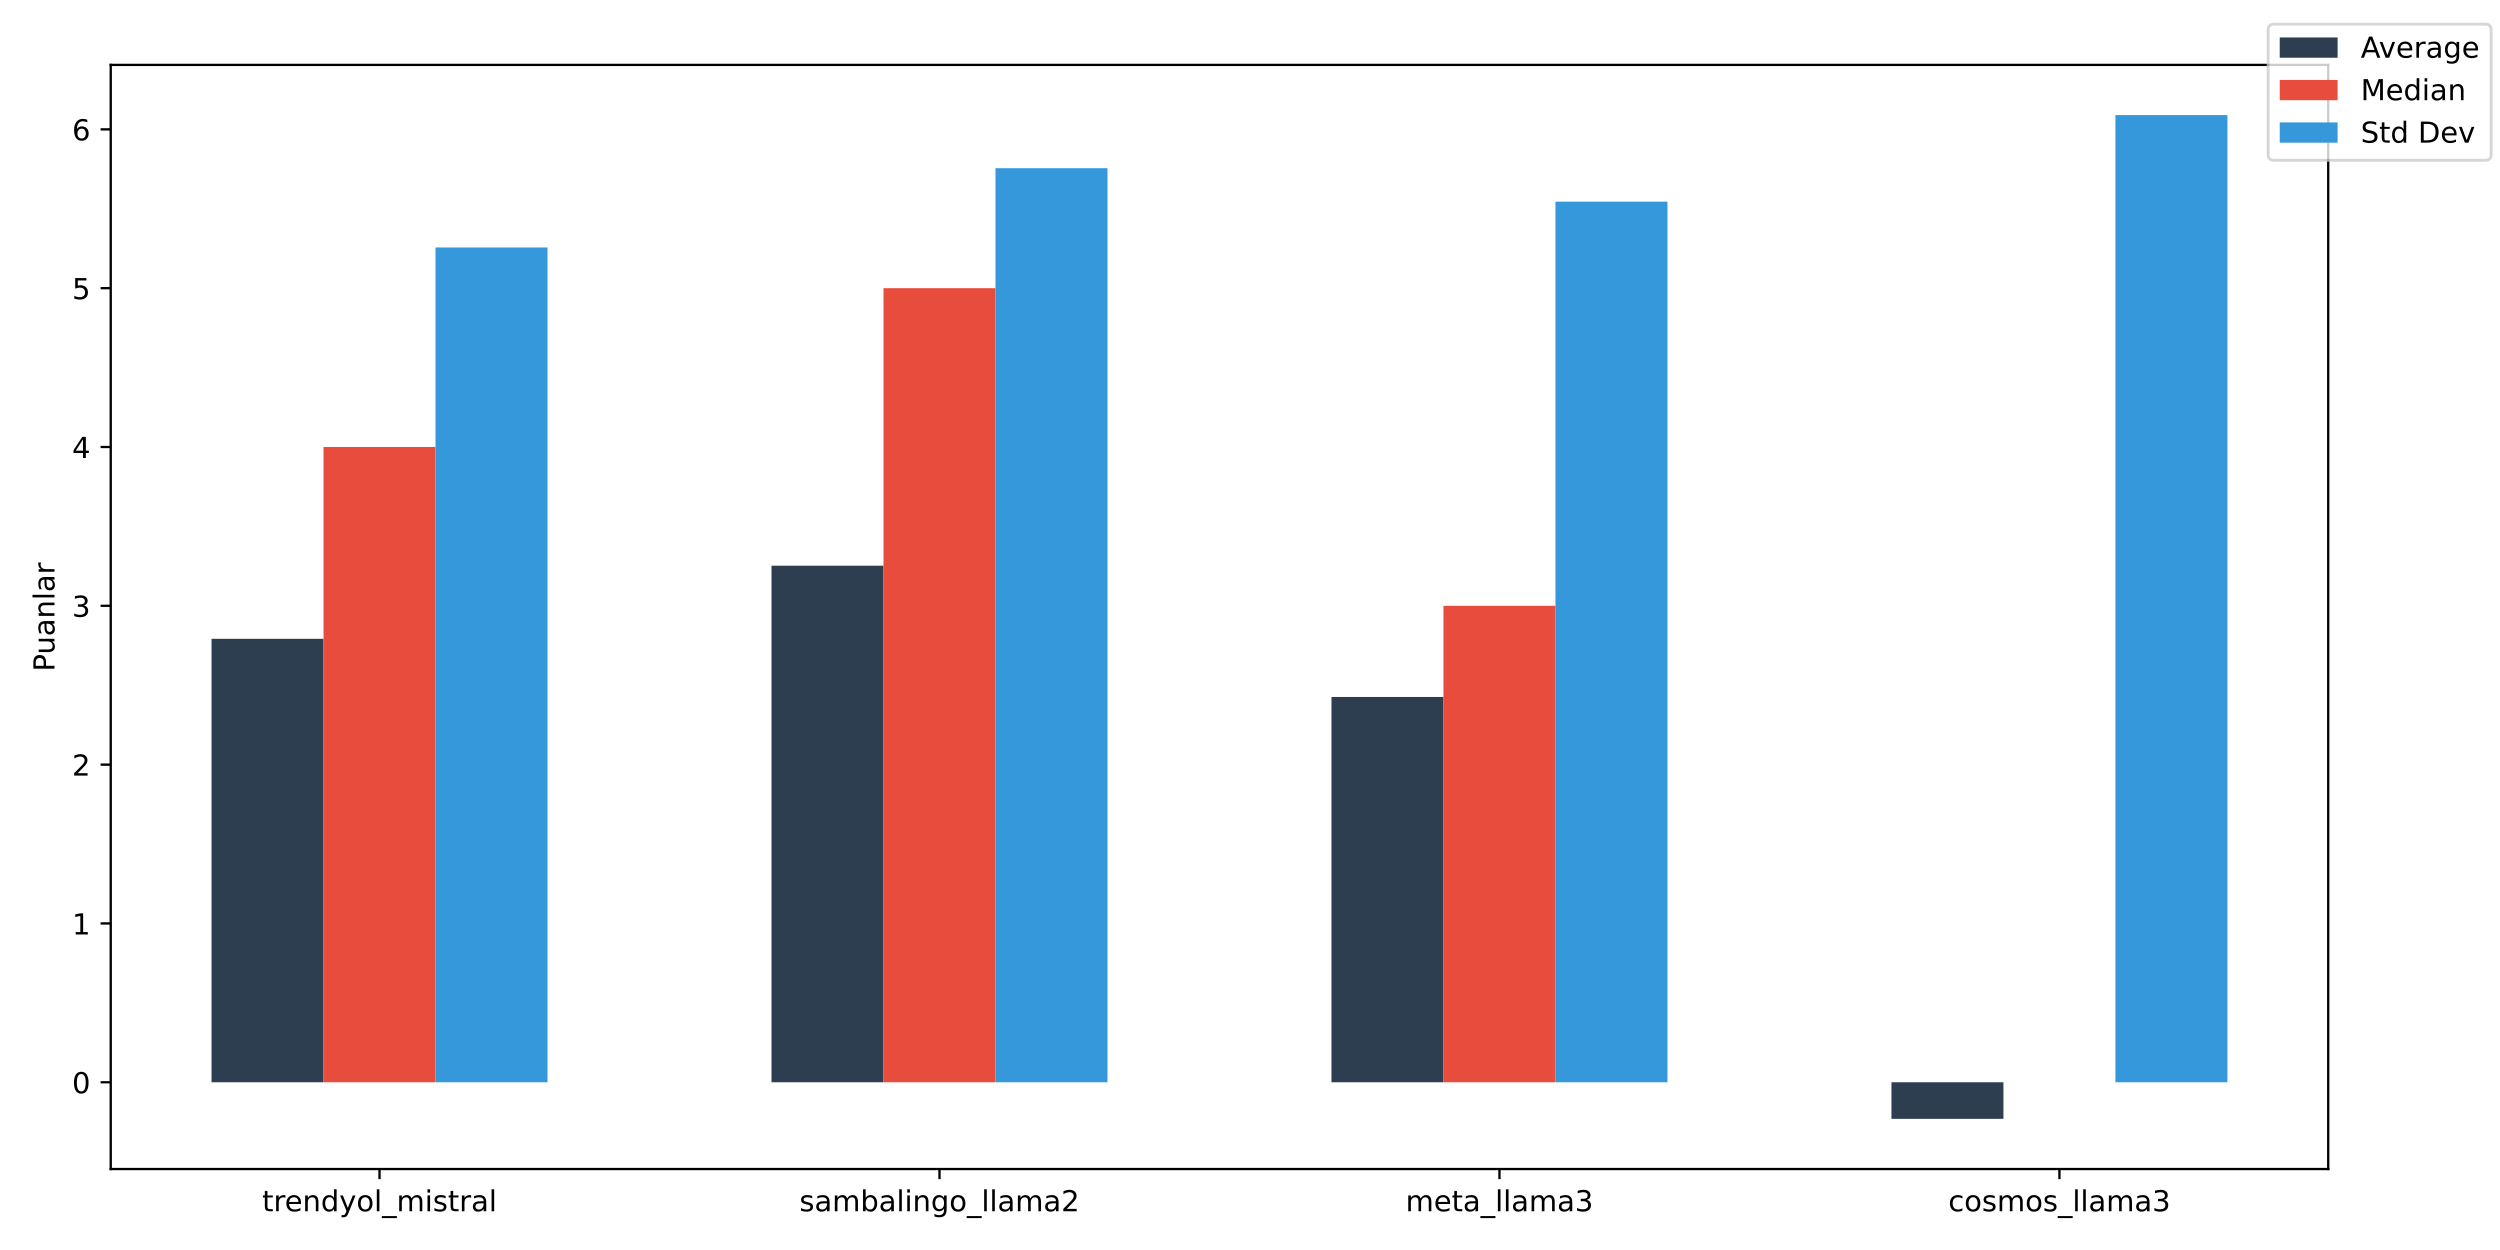
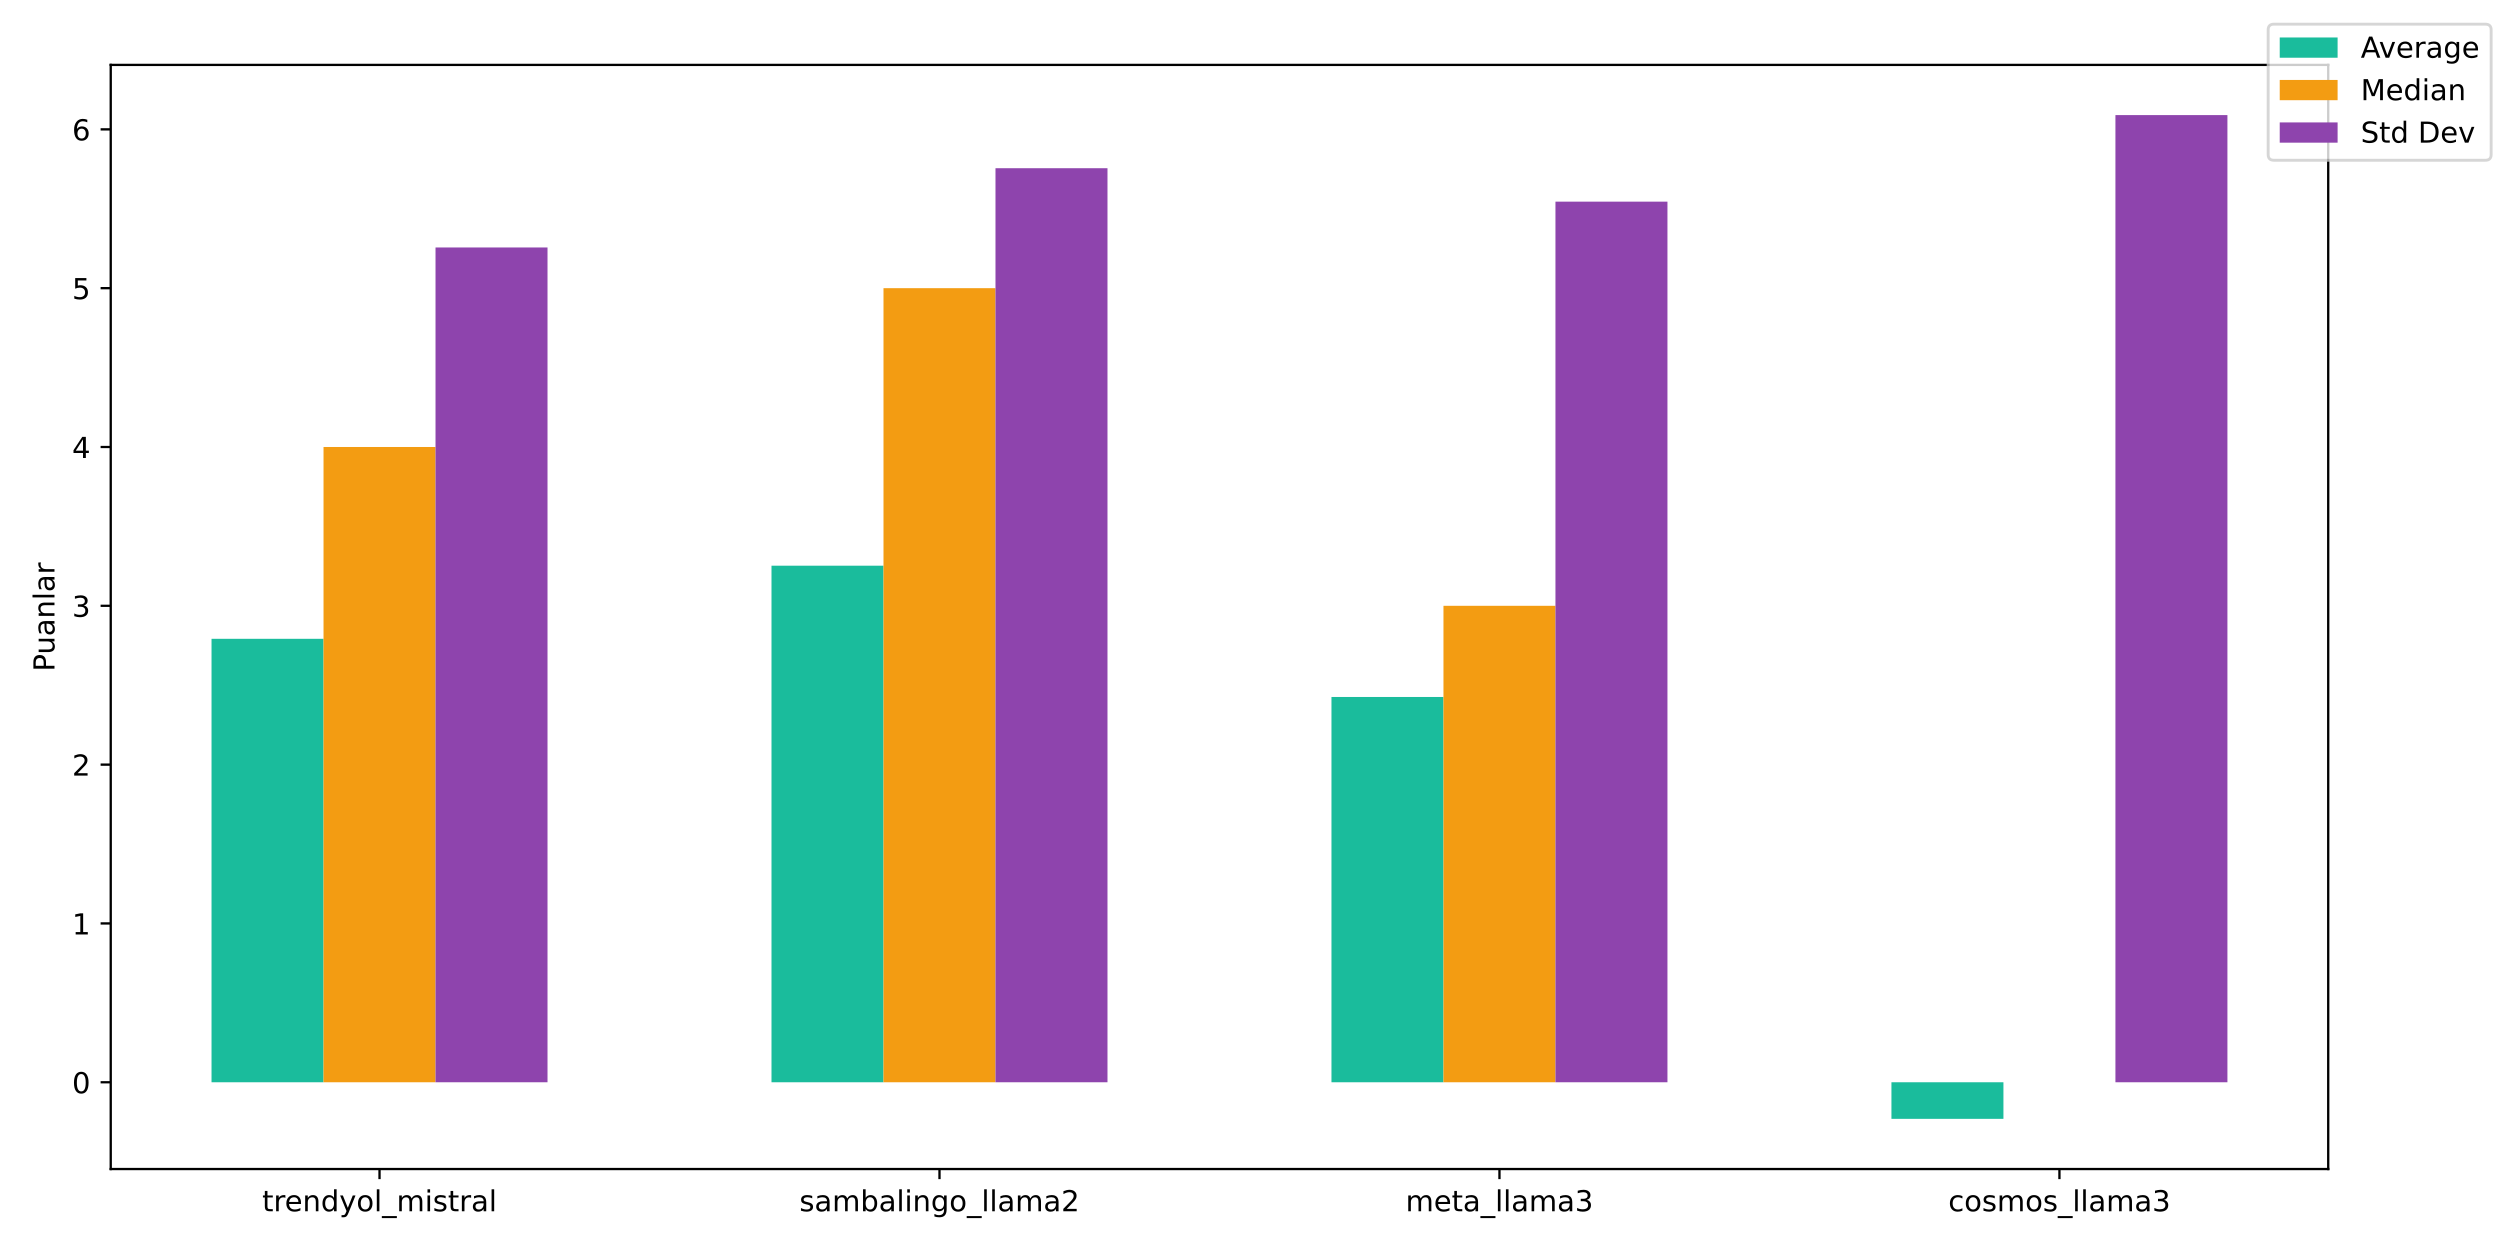
<svg xmlns="http://www.w3.org/2000/svg" xmlns:xlink="http://www.w3.org/1999/xlink" width="864pt" height="432pt" viewBox="0 0 864 432" version="1.1">
  <defs>
    <style type="text/css">*{stroke-linejoin: round; stroke-linecap: butt}</style>
  </defs>
  <g id="figure_1">
    <g id="patch_1">
      <path d="M 0 432  L 864 432  L 864 0  L 0 0  z " style="fill: #ffffff" />
    </g>
    <g id="axes_1">
      <g id="patch_2">
        <path d="M 38.27 404.019  L 804.632 404.019  L 804.632 22.432  L 38.27 22.432  z " style="fill: #ffffff" />
      </g>
      <g id="patch_3">
-         <path d="M 73.105 374.03  L 111.81 374.03  L 111.81 220.773  L 73.105 220.773  z " clip-path="url(#pda734af871)" style="fill: #2c3e50" />
+         <path d="M 73.105 374.03  L 111.81 374.03  L 111.81 220.773  L 73.105 220.773  z " clip-path="url(#p0c0af66d58)" style="fill: #1abc9c" />
      </g>
      <g id="patch_4">
-         <path d="M 266.63 374.03  L 305.336 374.03  L 305.336 195.504  L 266.63 195.504  z " clip-path="url(#pda734af871)" style="fill: #2c3e50" />
+         <path d="M 266.63 374.03  L 305.336 374.03  L 305.336 195.504  L 266.63 195.504  z " clip-path="url(#p0c0af66d58)" style="fill: #1abc9c" />
      </g>
      <g id="patch_5">
-         <path d="M 460.156 374.03  L 498.861 374.03  L 498.861 240.875  L 460.156 240.875  z " clip-path="url(#pda734af871)" style="fill: #2c3e50" />
+         <path d="M 460.156 374.03  L 498.861 374.03  L 498.861 240.875  L 460.156 240.875  z " clip-path="url(#p0c0af66d58)" style="fill: #1abc9c" />
      </g>
      <g id="patch_6">
-         <path d="M 653.682 374.03  L 692.387 374.03  L 692.387 386.674  L 653.682 386.674  z " clip-path="url(#pda734af871)" style="fill: #2c3e50" />
+         <path d="M 653.682 374.03  L 692.387 374.03  L 692.387 386.674  L 653.682 386.674  z " clip-path="url(#p0c0af66d58)" style="fill: #1abc9c" />
      </g>
      <g id="patch_7">
-         <path d="M 111.81 374.03  L 150.515 374.03  L 150.515 154.481  L 111.81 154.481  z " clip-path="url(#pda734af871)" style="fill: #e74c3c" />
+         <path d="M 111.81 374.03  L 150.515 374.03  L 150.515 154.481  L 111.81 154.481  z " clip-path="url(#p0c0af66d58)" style="fill: #f39c12" />
      </g>
      <g id="patch_8">
-         <path d="M 305.336 374.03  L 344.041 374.03  L 344.041 99.594  L 305.336 99.594  z " clip-path="url(#pda734af871)" style="fill: #e74c3c" />
+         <path d="M 305.336 374.03  L 344.041 374.03  L 344.041 99.594  L 305.336 99.594  z " clip-path="url(#p0c0af66d58)" style="fill: #f39c12" />
      </g>
      <g id="patch_9">
-         <path d="M 498.861 374.03  L 537.566 374.03  L 537.566 209.368  L 498.861 209.368  z " clip-path="url(#pda734af871)" style="fill: #e74c3c" />
+         <path d="M 498.861 374.03  L 537.566 374.03  L 537.566 209.368  L 498.861 209.368  z " clip-path="url(#p0c0af66d58)" style="fill: #f39c12" />
      </g>
      <g id="patch_10">
-         <path d="M 692.387 374.03  L 731.092 374.03  L 731.092 374.03  L 692.387 374.03  z " clip-path="url(#pda734af871)" style="fill: #e74c3c" />
+         <path d="M 692.387 374.03  L 731.092 374.03  L 731.092 374.03  L 692.387 374.03  z " clip-path="url(#p0c0af66d58)" style="fill: #f39c12" />
      </g>
      <g id="patch_11">
-         <path d="M 150.515 374.03  L 189.22 374.03  L 189.22 85.527  L 150.515 85.527  z " clip-path="url(#pda734af871)" style="fill: #3498db" />
+         <path d="M 150.515 374.03  L 189.22 374.03  L 189.22 85.527  L 150.515 85.527  z " clip-path="url(#p0c0af66d58)" style="fill: #8e44ad" />
      </g>
      <g id="patch_12">
-         <path d="M 344.041 374.03  L 382.746 374.03  L 382.746 58.135  L 344.041 58.135  z " clip-path="url(#pda734af871)" style="fill: #3498db" />
+         <path d="M 344.041 374.03  L 382.746 374.03  L 382.746 58.135  L 344.041 58.135  z " clip-path="url(#p0c0af66d58)" style="fill: #8e44ad" />
      </g>
      <g id="patch_13">
-         <path d="M 537.566 374.03  L 576.272 374.03  L 576.272 69.69  L 537.566 69.69  z " clip-path="url(#pda734af871)" style="fill: #3498db" />
+         <path d="M 537.566 374.03  L 576.272 374.03  L 576.272 69.69  L 537.566 69.69  z " clip-path="url(#p0c0af66d58)" style="fill: #8e44ad" />
      </g>
      <g id="patch_14">
-         <path d="M 731.092 374.03  L 769.797 374.03  L 769.797 39.777  L 731.092 39.777  z " clip-path="url(#pda734af871)" style="fill: #3498db" />
+         <path d="M 731.092 374.03  L 769.797 374.03  L 769.797 39.777  L 731.092 39.777  z " clip-path="url(#p0c0af66d58)" style="fill: #8e44ad" />
      </g>
      <g id="matplotlib.axis_1">
        <g id="xtick_1">
          <g id="line2d_1">
            <defs>
-               <path id="mf1805f4646" d="M 0 0  L 0 3.5  " style="stroke: #000000; stroke-width: 0.8" />
-             </defs>
-             <g>
-               <use xlink:href="#mf1805f4646" x="131.162" y="404.019" style="stroke: #000000; stroke-width: 0.8" />
+               <path id="m2379ee2d5a" d="M 0 0  L 0 3.5  " style="stroke: #000000; stroke-width: 0.8" />
+             </defs>
+             <g>
+               <use xlink:href="#m2379ee2d5a" x="131.162" y="404.019" style="stroke: #000000; stroke-width: 0.8" />
            </g>
          </g>
          <g id="text_1">
            <g transform="translate(90.59908 418.6172) scale(0.1 -0.1)">
              <defs>
                <path id="DejaVuSans-74" d="M 1172 4494  L 1172 3500  L 2356 3500  L 2356 3053  L 1172 3053  L 1172 1153  Q 1172 725 1289 603  Q 1406 481 1766 481  L 2356 481  L 2356 0  L 1766 0  Q 1100 0 847 248  Q 594 497 594 1153  L 594 3053  L 172 3053  L 172 3500  L 594 3500  L 594 4494  L 1172 4494  z " transform="scale(0.015625)" />
                <path id="DejaVuSans-72" d="M 2631 2963  Q 2534 3019 2420 3045  Q 2306 3072 2169 3072  Q 1681 3072 1420 2755  Q 1159 2438 1159 1844  L 1159 0  L 581 0  L 581 3500  L 1159 3500  L 1159 2956  Q 1341 3275 1631 3429  Q 1922 3584 2338 3584  Q 2397 3584 2469 3576  Q 2541 3569 2628 3553  L 2631 2963  z " transform="scale(0.015625)" />
                <path id="DejaVuSans-65" d="M 3597 1894  L 3597 1613  L 953 1613  Q 991 1019 1311 708  Q 1631 397 2203 397  Q 2534 397 2845 478  Q 3156 559 3463 722  L 3463 178  Q 3153 47 2828 -22  Q 2503 -91 2169 -91  Q 1331 -91 842 396  Q 353 884 353 1716  Q 353 2575 817 3079  Q 1281 3584 2069 3584  Q 2775 3584 3186 3129  Q 3597 2675 3597 1894  z M 3022 2063  Q 3016 2534 2758 2815  Q 2500 3097 2075 3097  Q 1594 3097 1305 2825  Q 1016 2553 972 2059  L 3022 2063  z " transform="scale(0.015625)" />
                <path id="DejaVuSans-6e" d="M 3513 2113  L 3513 0  L 2938 0  L 2938 2094  Q 2938 2591 2744 2837  Q 2550 3084 2163 3084  Q 1697 3084 1428 2787  Q 1159 2491 1159 1978  L 1159 0  L 581 0  L 581 3500  L 1159 3500  L 1159 2956  Q 1366 3272 1645 3428  Q 1925 3584 2291 3584  Q 2894 3584 3203 3211  Q 3513 2838 3513 2113  z " transform="scale(0.015625)" />
                <path id="DejaVuSans-64" d="M 2906 2969  L 2906 4863  L 3481 4863  L 3481 0  L 2906 0  L 2906 525  Q 2725 213 2448 61  Q 2172 -91 1784 -91  Q 1150 -91 751 415  Q 353 922 353 1747  Q 353 2572 751 3078  Q 1150 3584 1784 3584  Q 2172 3584 2448 3432  Q 2725 3281 2906 2969  z M 947 1747  Q 947 1113 1208 752  Q 1469 391 1925 391  Q 2381 391 2643 752  Q 2906 1113 2906 1747  Q 2906 2381 2643 2742  Q 2381 3103 1925 3103  Q 1469 3103 1208 2742  Q 947 2381 947 1747  z " transform="scale(0.015625)" />
                <path id="DejaVuSans-79" d="M 2059 -325  Q 1816 -950 1584 -1140  Q 1353 -1331 966 -1331  L 506 -1331  L 506 -850  L 844 -850  Q 1081 -850 1212 -737  Q 1344 -625 1503 -206  L 1606 56  L 191 3500  L 800 3500  L 1894 763  L 2988 3500  L 3597 3500  L 2059 -325  z " transform="scale(0.015625)" />
                <path id="DejaVuSans-6f" d="M 1959 3097  Q 1497 3097 1228 2736  Q 959 2375 959 1747  Q 959 1119 1226 758  Q 1494 397 1959 397  Q 2419 397 2687 759  Q 2956 1122 2956 1747  Q 2956 2369 2687 2733  Q 2419 3097 1959 3097  z M 1959 3584  Q 2709 3584 3137 3096  Q 3566 2609 3566 1747  Q 3566 888 3137 398  Q 2709 -91 1959 -91  Q 1206 -91 779 398  Q 353 888 353 1747  Q 353 2609 779 3096  Q 1206 3584 1959 3584  z " transform="scale(0.015625)" />
                <path id="DejaVuSans-6c" d="M 603 4863  L 1178 4863  L 1178 0  L 603 0  L 603 4863  z " transform="scale(0.015625)" />
                <path id="DejaVuSans-5f" d="M 3263 -1063  L 3263 -1509  L -63 -1509  L -63 -1063  L 3263 -1063  z " transform="scale(0.015625)" />
                <path id="DejaVuSans-6d" d="M 3328 2828  Q 3544 3216 3844 3400  Q 4144 3584 4550 3584  Q 5097 3584 5394 3201  Q 5691 2819 5691 2113  L 5691 0  L 5113 0  L 5113 2094  Q 5113 2597 4934 2840  Q 4756 3084 4391 3084  Q 3944 3084 3684 2787  Q 3425 2491 3425 1978  L 3425 0  L 2847 0  L 2847 2094  Q 2847 2600 2669 2842  Q 2491 3084 2119 3084  Q 1678 3084 1418 2786  Q 1159 2488 1159 1978  L 1159 0  L 581 0  L 581 3500  L 1159 3500  L 1159 2956  Q 1356 3278 1631 3431  Q 1906 3584 2284 3584  Q 2666 3584 2933 3390  Q 3200 3197 3328 2828  z " transform="scale(0.015625)" />
                <path id="DejaVuSans-69" d="M 603 3500  L 1178 3500  L 1178 0  L 603 0  L 603 3500  z M 603 4863  L 1178 4863  L 1178 4134  L 603 4134  L 603 4863  z " transform="scale(0.015625)" />
                <path id="DejaVuSans-73" d="M 2834 3397  L 2834 2853  Q 2591 2978 2328 3040  Q 2066 3103 1784 3103  Q 1356 3103 1142 2972  Q 928 2841 928 2578  Q 928 2378 1081 2264  Q 1234 2150 1697 2047  L 1894 2003  Q 2506 1872 2764 1633  Q 3022 1394 3022 966  Q 3022 478 2636 193  Q 2250 -91 1575 -91  Q 1294 -91 989 -36  Q 684 19 347 128  L 347 722  Q 666 556 975 473  Q 1284 391 1588 391  Q 1994 391 2212 530  Q 2431 669 2431 922  Q 2431 1156 2273 1281  Q 2116 1406 1581 1522  L 1381 1569  Q 847 1681 609 1914  Q 372 2147 372 2553  Q 372 3047 722 3315  Q 1072 3584 1716 3584  Q 2034 3584 2315 3537  Q 2597 3491 2834 3397  z " transform="scale(0.015625)" />
                <path id="DejaVuSans-61" d="M 2194 1759  Q 1497 1759 1228 1600  Q 959 1441 959 1056  Q 959 750 1161 570  Q 1363 391 1709 391  Q 2188 391 2477 730  Q 2766 1069 2766 1631  L 2766 1759  L 2194 1759  z M 3341 1997  L 3341 0  L 2766 0  L 2766 531  Q 2569 213 2275 61  Q 1981 -91 1556 -91  Q 1019 -91 701 211  Q 384 513 384 1019  Q 384 1609 779 1909  Q 1175 2209 1959 2209  L 2766 2209  L 2766 2266  Q 2766 2663 2505 2880  Q 2244 3097 1772 3097  Q 1472 3097 1187 3025  Q 903 2953 641 2809  L 641 3341  Q 956 3463 1253 3523  Q 1550 3584 1831 3584  Q 2591 3584 2966 3190  Q 3341 2797 3341 1997  z " transform="scale(0.015625)" />
              </defs>
              <use xlink:href="#DejaVuSans-74" />
              <use xlink:href="#DejaVuSans-72" x="39.209" />
              <use xlink:href="#DejaVuSans-65" x="78.072" />
              <use xlink:href="#DejaVuSans-6e" x="139.596" />
              <use xlink:href="#DejaVuSans-64" x="202.975" />
              <use xlink:href="#DejaVuSans-79" x="266.451" />
              <use xlink:href="#DejaVuSans-6f" x="325.631" />
              <use xlink:href="#DejaVuSans-6c" x="386.812" />
              <use xlink:href="#DejaVuSans-5f" x="414.596" />
              <use xlink:href="#DejaVuSans-6d" x="464.596" />
              <use xlink:href="#DejaVuSans-69" x="562.008" />
              <use xlink:href="#DejaVuSans-73" x="589.791" />
              <use xlink:href="#DejaVuSans-74" x="641.891" />
              <use xlink:href="#DejaVuSans-72" x="681.1" />
              <use xlink:href="#DejaVuSans-61" x="722.213" />
              <use xlink:href="#DejaVuSans-6c" x="783.492" />
            </g>
          </g>
        </g>
        <g id="xtick_2">
          <g id="line2d_2">
            <g>
-               <use xlink:href="#mf1805f4646" x="324.688" y="404.019" style="stroke: #000000; stroke-width: 0.8" />
+               <use xlink:href="#m2379ee2d5a" x="324.688" y="404.019" style="stroke: #000000; stroke-width: 0.8" />
            </g>
          </g>
          <g id="text_2">
            <g transform="translate(276.2725 418.6172) scale(0.1 -0.1)">
              <defs>
                <path id="DejaVuSans-62" d="M 3116 1747  Q 3116 2381 2855 2742  Q 2594 3103 2138 3103  Q 1681 3103 1420 2742  Q 1159 2381 1159 1747  Q 1159 1113 1420 752  Q 1681 391 2138 391  Q 2594 391 2855 752  Q 3116 1113 3116 1747  z M 1159 2969  Q 1341 3281 1617 3432  Q 1894 3584 2278 3584  Q 2916 3584 3314 3078  Q 3713 2572 3713 1747  Q 3713 922 3314 415  Q 2916 -91 2278 -91  Q 1894 -91 1617 61  Q 1341 213 1159 525  L 1159 0  L 581 0  L 581 4863  L 1159 4863  L 1159 2969  z " transform="scale(0.015625)" />
                <path id="DejaVuSans-67" d="M 2906 1791  Q 2906 2416 2648 2759  Q 2391 3103 1925 3103  Q 1463 3103 1205 2759  Q 947 2416 947 1791  Q 947 1169 1205 825  Q 1463 481 1925 481  Q 2391 481 2648 825  Q 2906 1169 2906 1791  z M 3481 434  Q 3481 -459 3084 -895  Q 2688 -1331 1869 -1331  Q 1566 -1331 1297 -1286  Q 1028 -1241 775 -1147  L 775 -588  Q 1028 -725 1275 -790  Q 1522 -856 1778 -856  Q 2344 -856 2625 -561  Q 2906 -266 2906 331  L 2906 616  Q 2728 306 2450 153  Q 2172 0 1784 0  Q 1141 0 747 490  Q 353 981 353 1791  Q 353 2603 747 3093  Q 1141 3584 1784 3584  Q 2172 3584 2450 3431  Q 2728 3278 2906 2969  L 2906 3500  L 3481 3500  L 3481 434  z " transform="scale(0.015625)" />
                <path id="DejaVuSans-32" d="M 1228 531  L 3431 531  L 3431 0  L 469 0  L 469 531  Q 828 903 1448 1529  Q 2069 2156 2228 2338  Q 2531 2678 2651 2914  Q 2772 3150 2772 3378  Q 2772 3750 2511 3984  Q 2250 4219 1831 4219  Q 1534 4219 1204 4116  Q 875 4013 500 3803  L 500 4441  Q 881 4594 1212 4672  Q 1544 4750 1819 4750  Q 2544 4750 2975 4387  Q 3406 4025 3406 3419  Q 3406 3131 3298 2873  Q 3191 2616 2906 2266  Q 2828 2175 2409 1742  Q 1991 1309 1228 531  z " transform="scale(0.015625)" />
              </defs>
              <use xlink:href="#DejaVuSans-73" />
              <use xlink:href="#DejaVuSans-61" x="52.1" />
              <use xlink:href="#DejaVuSans-6d" x="113.379" />
              <use xlink:href="#DejaVuSans-62" x="210.791" />
              <use xlink:href="#DejaVuSans-61" x="274.268" />
              <use xlink:href="#DejaVuSans-6c" x="335.547" />
              <use xlink:href="#DejaVuSans-69" x="363.33" />
              <use xlink:href="#DejaVuSans-6e" x="391.113" />
              <use xlink:href="#DejaVuSans-67" x="454.492" />
              <use xlink:href="#DejaVuSans-6f" x="517.969" />
              <use xlink:href="#DejaVuSans-5f" x="579.15" />
              <use xlink:href="#DejaVuSans-6c" x="629.15" />
              <use xlink:href="#DejaVuSans-6c" x="656.934" />
              <use xlink:href="#DejaVuSans-61" x="684.717" />
              <use xlink:href="#DejaVuSans-6d" x="745.996" />
              <use xlink:href="#DejaVuSans-61" x="843.408" />
              <use xlink:href="#DejaVuSans-32" x="904.688" />
            </g>
          </g>
        </g>
        <g id="xtick_3">
          <g id="line2d_3">
            <g>
-               <use xlink:href="#mf1805f4646" x="518.214" y="404.019" style="stroke: #000000; stroke-width: 0.8" />
+               <use xlink:href="#m2379ee2d5a" x="518.214" y="404.019" style="stroke: #000000; stroke-width: 0.8" />
            </g>
          </g>
          <g id="text_3">
            <g transform="translate(485.785 418.6172) scale(0.1 -0.1)">
              <defs>
                <path id="DejaVuSans-33" d="M 2597 2516  Q 3050 2419 3304 2112  Q 3559 1806 3559 1356  Q 3559 666 3084 287  Q 2609 -91 1734 -91  Q 1441 -91 1130 -33  Q 819 25 488 141  L 488 750  Q 750 597 1062 519  Q 1375 441 1716 441  Q 2309 441 2620 675  Q 2931 909 2931 1356  Q 2931 1769 2642 2001  Q 2353 2234 1838 2234  L 1294 2234  L 1294 2753  L 1863 2753  Q 2328 2753 2575 2939  Q 2822 3125 2822 3475  Q 2822 3834 2567 4026  Q 2313 4219 1838 4219  Q 1578 4219 1281 4162  Q 984 4106 628 3988  L 628 4550  Q 988 4650 1302 4700  Q 1616 4750 1894 4750  Q 2613 4750 3031 4423  Q 3450 4097 3450 3541  Q 3450 3153 3228 2886  Q 3006 2619 2597 2516  z " transform="scale(0.015625)" />
              </defs>
              <use xlink:href="#DejaVuSans-6d" />
              <use xlink:href="#DejaVuSans-65" x="97.412" />
              <use xlink:href="#DejaVuSans-74" x="158.936" />
              <use xlink:href="#DejaVuSans-61" x="198.145" />
              <use xlink:href="#DejaVuSans-5f" x="259.424" />
              <use xlink:href="#DejaVuSans-6c" x="309.424" />
              <use xlink:href="#DejaVuSans-6c" x="337.207" />
              <use xlink:href="#DejaVuSans-61" x="364.99" />
              <use xlink:href="#DejaVuSans-6d" x="426.27" />
              <use xlink:href="#DejaVuSans-61" x="523.682" />
              <use xlink:href="#DejaVuSans-33" x="584.961" />
            </g>
          </g>
        </g>
        <g id="xtick_4">
          <g id="line2d_4">
            <g>
-               <use xlink:href="#mf1805f4646" x="711.74" y="404.019" style="stroke: #000000; stroke-width: 0.8" />
+               <use xlink:href="#m2379ee2d5a" x="711.74" y="404.019" style="stroke: #000000; stroke-width: 0.8" />
            </g>
          </g>
          <g id="text_4">
            <g transform="translate(673.3342 418.6172) scale(0.1 -0.1)">
              <defs>
                <path id="DejaVuSans-63" d="M 3122 3366  L 3122 2828  Q 2878 2963 2633 3030  Q 2388 3097 2138 3097  Q 1578 3097 1268 2742  Q 959 2388 959 1747  Q 959 1106 1268 751  Q 1578 397 2138 397  Q 2388 397 2633 464  Q 2878 531 3122 666  L 3122 134  Q 2881 22 2623 -34  Q 2366 -91 2075 -91  Q 1284 -91 818 406  Q 353 903 353 1747  Q 353 2603 823 3093  Q 1294 3584 2113 3584  Q 2378 3584 2631 3529  Q 2884 3475 3122 3366  z " transform="scale(0.015625)" />
              </defs>
              <use xlink:href="#DejaVuSans-63" />
              <use xlink:href="#DejaVuSans-6f" x="54.98" />
              <use xlink:href="#DejaVuSans-73" x="116.162" />
              <use xlink:href="#DejaVuSans-6d" x="168.262" />
              <use xlink:href="#DejaVuSans-6f" x="265.674" />
              <use xlink:href="#DejaVuSans-73" x="326.855" />
              <use xlink:href="#DejaVuSans-5f" x="378.955" />
              <use xlink:href="#DejaVuSans-6c" x="428.955" />
              <use xlink:href="#DejaVuSans-6c" x="456.738" />
              <use xlink:href="#DejaVuSans-61" x="484.521" />
              <use xlink:href="#DejaVuSans-6d" x="545.801" />
              <use xlink:href="#DejaVuSans-61" x="643.213" />
              <use xlink:href="#DejaVuSans-33" x="704.492" />
            </g>
          </g>
        </g>
      </g>
      <g id="matplotlib.axis_2">
        <g id="ytick_1">
          <g id="line2d_5">
            <defs>
-               <path id="m21c20b4b35" d="M 0 0  L -3.5 0  " style="stroke: #000000; stroke-width: 0.8" />
-             </defs>
-             <g>
-               <use xlink:href="#m21c20b4b35" x="38.27" y="374.03" style="stroke: #000000; stroke-width: 0.8" />
+               <path id="m5a64de2c67" d="M 0 0  L -3.5 0  " style="stroke: #000000; stroke-width: 0.8" />
+             </defs>
+             <g>
+               <use xlink:href="#m5a64de2c67" x="38.27" y="374.03" style="stroke: #000000; stroke-width: 0.8" />
            </g>
          </g>
          <g id="text_5">
            <g transform="translate(24.9075 377.829) scale(0.1 -0.1)">
              <defs>
                <path id="DejaVuSans-30" d="M 2034 4250  Q 1547 4250 1301 3770  Q 1056 3291 1056 2328  Q 1056 1369 1301 889  Q 1547 409 2034 409  Q 2525 409 2770 889  Q 3016 1369 3016 2328  Q 3016 3291 2770 3770  Q 2525 4250 2034 4250  z M 2034 4750  Q 2819 4750 3233 4129  Q 3647 3509 3647 2328  Q 3647 1150 3233 529  Q 2819 -91 2034 -91  Q 1250 -91 836 529  Q 422 1150 422 2328  Q 422 3509 836 4129  Q 1250 4750 2034 4750  z " transform="scale(0.015625)" />
              </defs>
              <use xlink:href="#DejaVuSans-30" />
            </g>
          </g>
        </g>
        <g id="ytick_2">
          <g id="line2d_6">
            <g>
-               <use xlink:href="#m21c20b4b35" x="38.27" y="319.143" style="stroke: #000000; stroke-width: 0.8" />
+               <use xlink:href="#m5a64de2c67" x="38.27" y="319.143" style="stroke: #000000; stroke-width: 0.8" />
            </g>
          </g>
          <g id="text_6">
            <g transform="translate(24.9075 322.9418) scale(0.1 -0.1)">
              <defs>
                <path id="DejaVuSans-31" d="M 794 531  L 1825 531  L 1825 4091  L 703 3866  L 703 4441  L 1819 4666  L 2450 4666  L 2450 531  L 3481 531  L 3481 0  L 794 0  L 794 531  z " transform="scale(0.015625)" />
              </defs>
              <use xlink:href="#DejaVuSans-31" />
            </g>
          </g>
        </g>
        <g id="ytick_3">
          <g id="line2d_7">
            <g>
-               <use xlink:href="#m21c20b4b35" x="38.27" y="264.255" style="stroke: #000000; stroke-width: 0.8" />
+               <use xlink:href="#m5a64de2c67" x="38.27" y="264.255" style="stroke: #000000; stroke-width: 0.8" />
            </g>
          </g>
          <g id="text_7">
            <g transform="translate(24.9075 268.0546) scale(0.1 -0.1)">
              <use xlink:href="#DejaVuSans-32" />
            </g>
          </g>
        </g>
        <g id="ytick_4">
          <g id="line2d_8">
            <g>
-               <use xlink:href="#m21c20b4b35" x="38.27" y="209.368" style="stroke: #000000; stroke-width: 0.8" />
+               <use xlink:href="#m5a64de2c67" x="38.27" y="209.368" style="stroke: #000000; stroke-width: 0.8" />
            </g>
          </g>
          <g id="text_8">
            <g transform="translate(24.9075 213.1675) scale(0.1 -0.1)">
              <use xlink:href="#DejaVuSans-33" />
            </g>
          </g>
        </g>
        <g id="ytick_5">
          <g id="line2d_9">
            <g>
-               <use xlink:href="#m21c20b4b35" x="38.27" y="154.481" style="stroke: #000000; stroke-width: 0.8" />
+               <use xlink:href="#m5a64de2c67" x="38.27" y="154.481" style="stroke: #000000; stroke-width: 0.8" />
            </g>
          </g>
          <g id="text_9">
            <g transform="translate(24.9075 158.2803) scale(0.1 -0.1)">
              <defs>
                <path id="DejaVuSans-34" d="M 2419 4116  L 825 1625  L 2419 1625  L 2419 4116  z M 2253 4666  L 3047 4666  L 3047 1625  L 3713 1625  L 3713 1100  L 3047 1100  L 3047 0  L 2419 0  L 2419 1100  L 313 1100  L 313 1709  L 2253 4666  z " transform="scale(0.015625)" />
              </defs>
              <use xlink:href="#DejaVuSans-34" />
            </g>
          </g>
        </g>
        <g id="ytick_6">
          <g id="line2d_10">
            <g>
-               <use xlink:href="#m21c20b4b35" x="38.27" y="99.594" style="stroke: #000000; stroke-width: 0.8" />
+               <use xlink:href="#m5a64de2c67" x="38.27" y="99.594" style="stroke: #000000; stroke-width: 0.8" />
            </g>
          </g>
          <g id="text_10">
            <g transform="translate(24.9075 103.3932) scale(0.1 -0.1)">
              <defs>
                <path id="DejaVuSans-35" d="M 691 4666  L 3169 4666  L 3169 4134  L 1269 4134  L 1269 2991  Q 1406 3038 1543 3061  Q 1681 3084 1819 3084  Q 2600 3084 3056 2656  Q 3513 2228 3513 1497  Q 3513 744 3044 326  Q 2575 -91 1722 -91  Q 1428 -91 1123 -41  Q 819 9 494 109  L 494 744  Q 775 591 1075 516  Q 1375 441 1709 441  Q 2250 441 2565 725  Q 2881 1009 2881 1497  Q 2881 1984 2565 2268  Q 2250 2553 1709 2553  Q 1456 2553 1204 2497  Q 953 2441 691 2322  L 691 4666  z " transform="scale(0.015625)" />
              </defs>
              <use xlink:href="#DejaVuSans-35" />
            </g>
          </g>
        </g>
        <g id="ytick_7">
          <g id="line2d_11">
            <g>
-               <use xlink:href="#m21c20b4b35" x="38.27" y="44.707" style="stroke: #000000; stroke-width: 0.8" />
+               <use xlink:href="#m5a64de2c67" x="38.27" y="44.707" style="stroke: #000000; stroke-width: 0.8" />
            </g>
          </g>
          <g id="text_11">
            <g transform="translate(24.9075 48.506) scale(0.1 -0.1)">
              <defs>
                <path id="DejaVuSans-36" d="M 2113 2584  Q 1688 2584 1439 2293  Q 1191 2003 1191 1497  Q 1191 994 1439 701  Q 1688 409 2113 409  Q 2538 409 2786 701  Q 3034 994 3034 1497  Q 3034 2003 2786 2293  Q 2538 2584 2113 2584  z M 3366 4563  L 3366 3988  Q 3128 4100 2886 4159  Q 2644 4219 2406 4219  Q 1781 4219 1451 3797  Q 1122 3375 1075 2522  Q 1259 2794 1537 2939  Q 1816 3084 2150 3084  Q 2853 3084 3261 2657  Q 3669 2231 3669 1497  Q 3669 778 3244 343  Q 2819 -91 2113 -91  Q 1303 -91 875 529  Q 447 1150 447 2328  Q 447 3434 972 4092  Q 1497 4750 2381 4750  Q 2619 4750 2861 4703  Q 3103 4656 3366 4563  z " transform="scale(0.015625)" />
              </defs>
              <use xlink:href="#DejaVuSans-36" />
            </g>
          </g>
        </g>
        <g id="text_12">
          <g transform="translate(18.82781 232.0629) rotate(-90) scale(0.1 -0.1)">
            <defs>
              <path id="DejaVuSans-50" d="M 1259 4147  L 1259 2394  L 2053 2394  Q 2494 2394 2734 2622  Q 2975 2850 2975 3272  Q 2975 3691 2734 3919  Q 2494 4147 2053 4147  L 1259 4147  z M 628 4666  L 2053 4666  Q 2838 4666 3239 4311  Q 3641 3956 3641 3272  Q 3641 2581 3239 2228  Q 2838 1875 2053 1875  L 1259 1875  L 1259 0  L 628 0  L 628 4666  z " transform="scale(0.015625)" />
              <path id="DejaVuSans-75" d="M 544 1381  L 544 3500  L 1119 3500  L 1119 1403  Q 1119 906 1312 657  Q 1506 409 1894 409  Q 2359 409 2629 706  Q 2900 1003 2900 1516  L 2900 3500  L 3475 3500  L 3475 0  L 2900 0  L 2900 538  Q 2691 219 2414 64  Q 2138 -91 1772 -91  Q 1169 -91 856 284  Q 544 659 544 1381  z M 1991 3584  L 1991 3584  z " transform="scale(0.015625)" />
            </defs>
            <use xlink:href="#DejaVuSans-50" />
            <use xlink:href="#DejaVuSans-75" x="58.553" />
            <use xlink:href="#DejaVuSans-61" x="121.932" />
            <use xlink:href="#DejaVuSans-6e" x="183.211" />
            <use xlink:href="#DejaVuSans-6c" x="246.59" />
            <use xlink:href="#DejaVuSans-61" x="274.373" />
            <use xlink:href="#DejaVuSans-72" x="335.652" />
          </g>
        </g>
      </g>
      <g id="patch_15">
        <path d="M 38.27 404.019  L 38.27 22.432  " style="fill: none; stroke: #000000; stroke-width: 0.8; stroke-linejoin: miter; stroke-linecap: square" />
      </g>
      <g id="patch_16">
        <path d="M 804.632 404.019  L 804.632 22.432  " style="fill: none; stroke: #000000; stroke-width: 0.8; stroke-linejoin: miter; stroke-linecap: square" />
      </g>
      <g id="patch_17">
        <path d="M 38.27 404.019  L 804.632 404.019  " style="fill: none; stroke: #000000; stroke-width: 0.8; stroke-linejoin: miter; stroke-linecap: square" />
      </g>
      <g id="patch_18">
        <path d="M 38.27 22.432  L 804.632 22.432  " style="fill: none; stroke: #000000; stroke-width: 0.8; stroke-linejoin: miter; stroke-linecap: square" />
      </g>
      <g id="legend_1">
        <g id="patch_19">
          <path d="M 785.875 55.387  L 858.941 55.387  Q 860.941 55.387 860.941 53.387  L 860.941 10.353  Q 860.941 8.353 858.941 8.353  L 785.875 8.353  Q 783.875 8.353 783.875 10.353  L 783.875 53.387  Q 783.875 55.387 785.875 55.387  z " style="fill: #ffffff; opacity: 0.8; stroke: #cccccc; stroke-linejoin: miter" />
        </g>
        <g id="patch_20">
-           <path d="M 787.875 19.951  L 807.875 19.951  L 807.875 12.951  L 787.875 12.951  z " style="fill: #2c3e50" />
+           <path d="M 787.875 19.951  L 807.875 19.951  L 807.875 12.951  L 787.875 12.951  z " style="fill: #1abc9c" />
        </g>
        <g id="text_13">
          <g transform="translate(815.8753 19.9511) scale(0.1 -0.1)">
            <defs>
              <path id="DejaVuSans-41" d="M 2188 4044  L 1331 1722  L 3047 1722  L 2188 4044  z M 1831 4666  L 2547 4666  L 4325 0  L 3669 0  L 3244 1197  L 1141 1197  L 716 0  L 50 0  L 1831 4666  z " transform="scale(0.015625)" />
              <path id="DejaVuSans-76" d="M 191 3500  L 800 3500  L 1894 563  L 2988 3500  L 3597 3500  L 2284 0  L 1503 0  L 191 3500  z " transform="scale(0.015625)" />
            </defs>
            <use xlink:href="#DejaVuSans-41" />
            <use xlink:href="#DejaVuSans-76" x="62.533" />
            <use xlink:href="#DejaVuSans-65" x="121.713" />
            <use xlink:href="#DejaVuSans-72" x="183.236" />
            <use xlink:href="#DejaVuSans-61" x="224.35" />
            <use xlink:href="#DejaVuSans-67" x="285.629" />
            <use xlink:href="#DejaVuSans-65" x="349.105" />
          </g>
        </g>
        <g id="patch_21">
-           <path d="M 787.875 34.629  L 807.875 34.629  L 807.875 27.629  L 787.875 27.629  z " style="fill: #e74c3c" />
+           <path d="M 787.875 34.629  L 807.875 34.629  L 807.875 27.629  L 787.875 27.629  z " style="fill: #f39c12" />
        </g>
        <g id="text_14">
          <g transform="translate(815.8753 34.62922) scale(0.1 -0.1)">
            <defs>
              <path id="DejaVuSans-4d" d="M 628 4666  L 1569 4666  L 2759 1491  L 3956 4666  L 4897 4666  L 4897 0  L 4281 0  L 4281 4097  L 3078 897  L 2444 897  L 1241 4097  L 1241 0  L 628 0  L 628 4666  z " transform="scale(0.015625)" />
            </defs>
            <use xlink:href="#DejaVuSans-4d" />
            <use xlink:href="#DejaVuSans-65" x="86.279" />
            <use xlink:href="#DejaVuSans-64" x="147.803" />
            <use xlink:href="#DejaVuSans-69" x="211.279" />
            <use xlink:href="#DejaVuSans-61" x="239.062" />
            <use xlink:href="#DejaVuSans-6e" x="300.342" />
          </g>
        </g>
        <g id="patch_22">
-           <path d="M 787.875 49.307  L 807.875 49.307  L 807.875 42.307  L 787.875 42.307  z " style="fill: #3498db" />
+           <path d="M 787.875 49.307  L 807.875 49.307  L 807.875 42.307  L 787.875 42.307  z " style="fill: #8e44ad" />
        </g>
        <g id="text_15">
          <g transform="translate(815.8753 49.30735) scale(0.1 -0.1)">
            <defs>
              <path id="DejaVuSans-53" d="M 3425 4513  L 3425 3897  Q 3066 4069 2747 4153  Q 2428 4238 2131 4238  Q 1616 4238 1336 4038  Q 1056 3838 1056 3469  Q 1056 3159 1242 3001  Q 1428 2844 1947 2747  L 2328 2669  Q 3034 2534 3370 2195  Q 3706 1856 3706 1288  Q 3706 609 3251 259  Q 2797 -91 1919 -91  Q 1588 -91 1214 -16  Q 841 59 441 206  L 441 856  Q 825 641 1194 531  Q 1563 422 1919 422  Q 2459 422 2753 634  Q 3047 847 3047 1241  Q 3047 1584 2836 1778  Q 2625 1972 2144 2069  L 1759 2144  Q 1053 2284 737 2584  Q 422 2884 422 3419  Q 422 4038 858 4394  Q 1294 4750 2059 4750  Q 2388 4750 2728 4690  Q 3069 4631 3425 4513  z " transform="scale(0.015625)" />
              <path id="DejaVuSans-20" transform="scale(0.015625)" />
              <path id="DejaVuSans-44" d="M 1259 4147  L 1259 519  L 2022 519  Q 2988 519 3436 956  Q 3884 1394 3884 2338  Q 3884 3275 3436 3711  Q 2988 4147 2022 4147  L 1259 4147  z M 628 4666  L 1925 4666  Q 3281 4666 3915 4102  Q 4550 3538 4550 2338  Q 4550 1131 3912 565  Q 3275 0 1925 0  L 628 0  L 628 4666  z " transform="scale(0.015625)" />
            </defs>
            <use xlink:href="#DejaVuSans-53" />
            <use xlink:href="#DejaVuSans-74" x="63.477" />
            <use xlink:href="#DejaVuSans-64" x="102.686" />
            <use xlink:href="#DejaVuSans-20" x="166.162" />
            <use xlink:href="#DejaVuSans-44" x="197.949" />
            <use xlink:href="#DejaVuSans-65" x="274.951" />
            <use xlink:href="#DejaVuSans-76" x="336.475" />
          </g>
        </g>
      </g>
    </g>
  </g>
  <defs>
-     <clipPath id="pda734af871">
+     <clipPath id="p0c0af66d58">
      <rect x="38.27" y="22.432" width="766.362" height="381.587" />
    </clipPath>
  </defs>
</svg>
